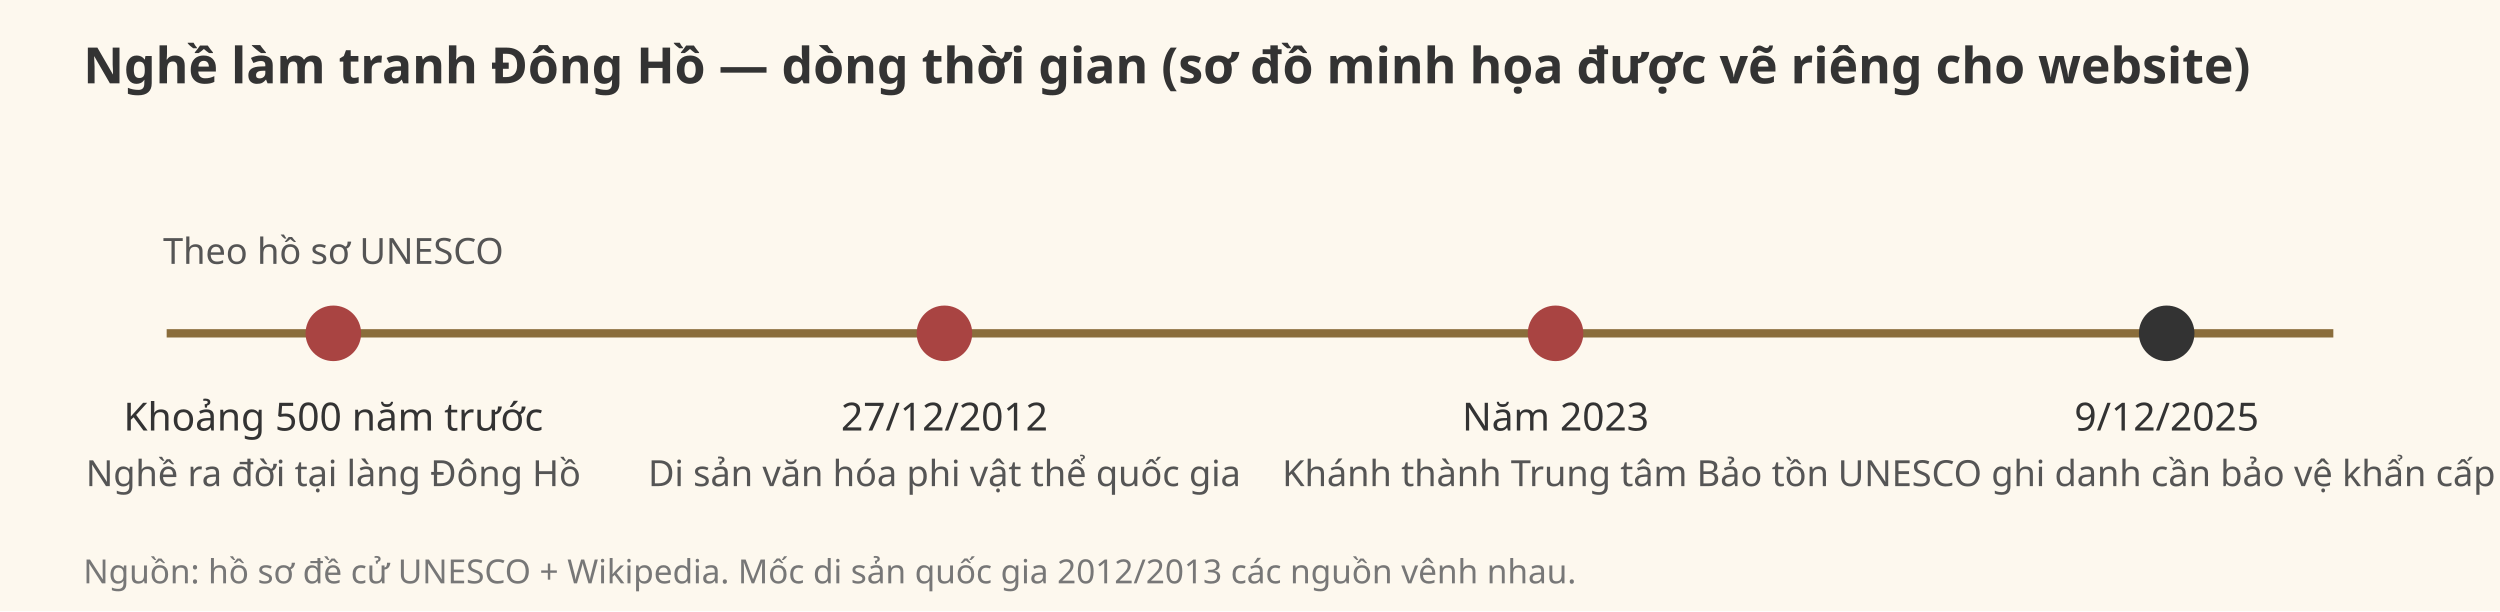
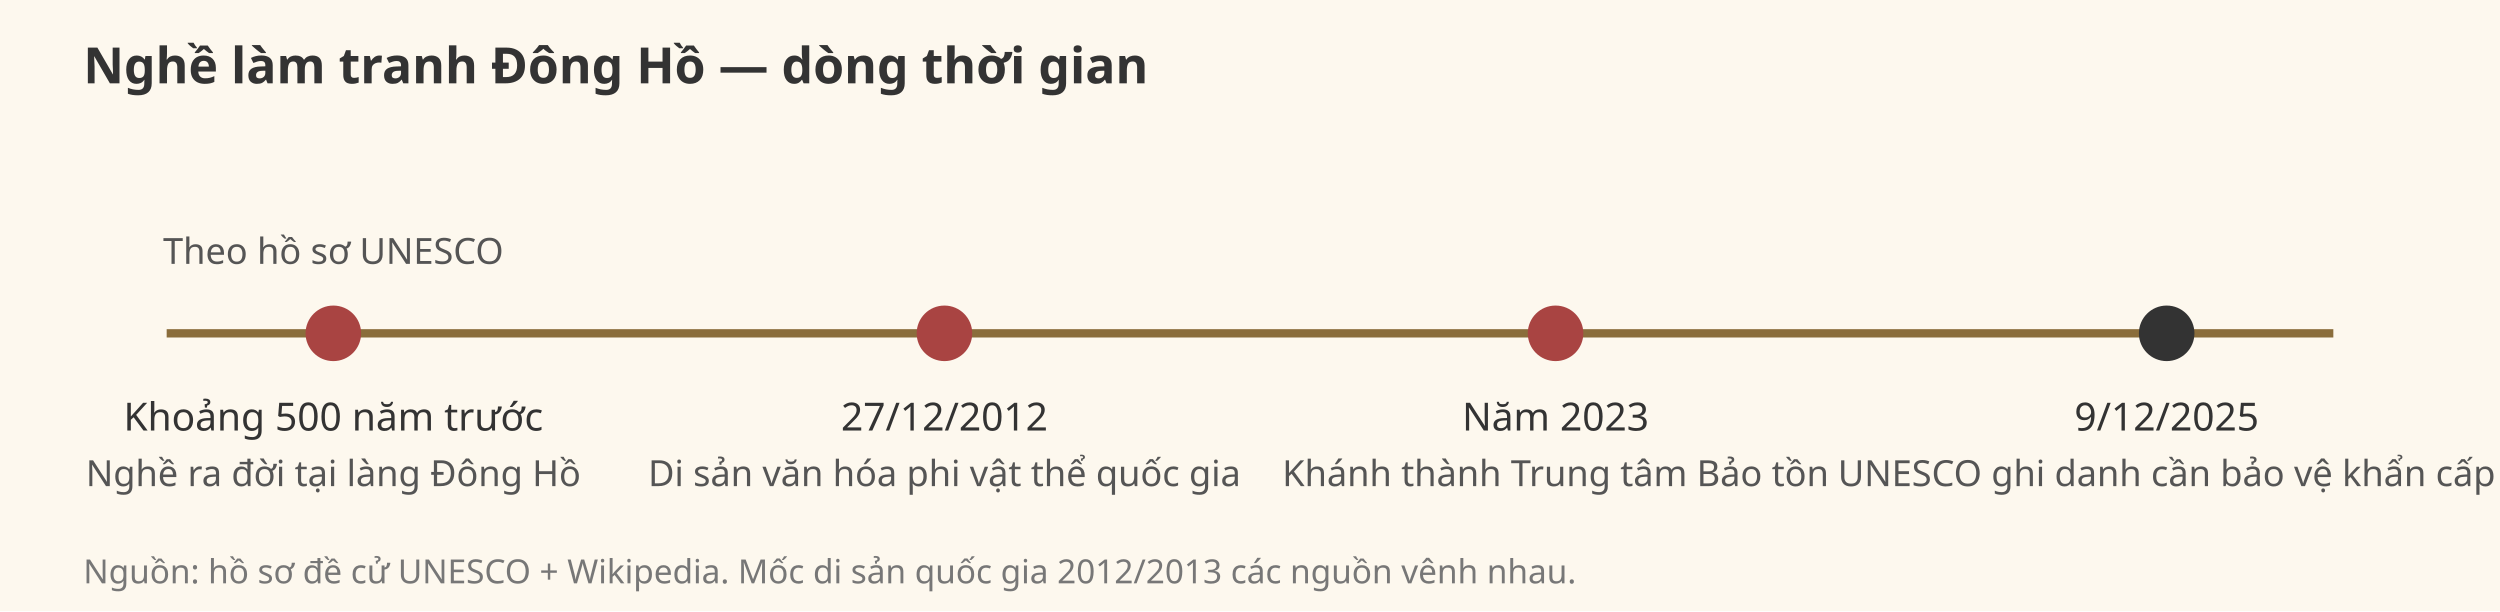
<svg xmlns="http://www.w3.org/2000/svg" width="900" height="220" viewBox="0 0 900 220" role="img" aria-label="Sơ đồ dòng thời gian nghề làm tranh Đông Hồ từ khoảng 500 năm trước đến ngày UNESCO ghi danh 9 tháng 12 năm 2025">
  <rect width="900" height="220" fill="#fdf8ee" />
-   <text x="30" y="30" font-family="sans-serif" font-size="18" font-weight="bold" fill="#333">Nghề làm tranh Đông Hồ — dòng thời gian (sơ đồ minh họa được vẽ riêng cho website)</text>
+   <text x="30" y="30" font-family="sans-serif" font-size="18" font-weight="bold" fill="#333">Nghề làm tranh Đông Hồ — dòng thời gian</text>
  <line x1="60" y1="120" x2="840" y2="120" stroke="#8a6d3b" stroke-width="3" />
  <circle cx="120" cy="120" r="10" fill="#a94442" />
  <text x="120" y="155" text-anchor="middle" font-family="sans-serif" font-size="14" fill="#333">Khoảng 500 năm trước</text>
  <text x="120" y="175" text-anchor="middle" font-family="sans-serif" font-size="13" fill="#555">Nghề ra đời tại làng Đông Hồ</text>
  <text x="120" y="95" text-anchor="middle" font-family="sans-serif" font-size="13" fill="#555">Theo hồ sơ UNESCO</text>
  <circle cx="340" cy="120" r="10" fill="#a94442" />
  <text x="340" y="155" text-anchor="middle" font-family="sans-serif" font-size="14" fill="#333">27/12/2012</text>
  <text x="340" y="175" text-anchor="middle" font-family="sans-serif" font-size="13" fill="#555">Di sản văn hóa phi vật thể quốc gia</text>
  <circle cx="560" cy="120" r="10" fill="#a94442" />
  <text x="560" y="155" text-anchor="middle" font-family="sans-serif" font-size="14" fill="#333">Năm 2023</text>
  <text x="560" y="175" text-anchor="middle" font-family="sans-serif" font-size="13" fill="#555">Khánh thành Trung tâm Bảo tồn</text>
  <circle cx="780" cy="120" r="10" fill="#333" />
  <text x="780" y="155" text-anchor="middle" font-family="sans-serif" font-size="14" fill="#333">9/12/2025</text>
  <text x="780" y="175" text-anchor="middle" font-family="sans-serif" font-size="13" fill="#555">UNESCO ghi danh cần bảo vệ khẩn cấp</text>
  <text x="30" y="210" font-family="sans-serif" font-size="12" fill="#777">Nguồn: hồ sơ đề cử UNESCO + Wikipedia. Mốc di sản quốc gia 2012/2013 các nguồn vênh nhau.</text>
</svg>
